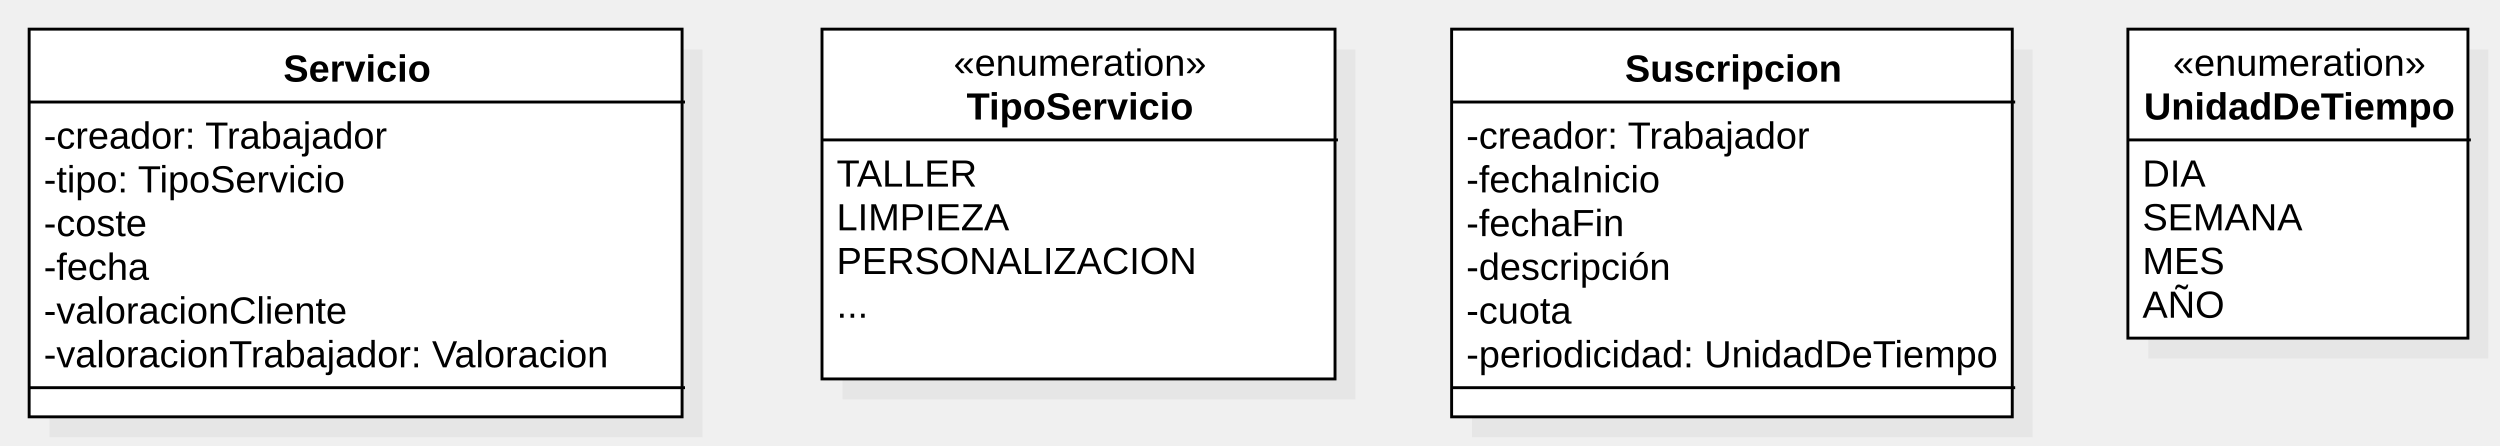
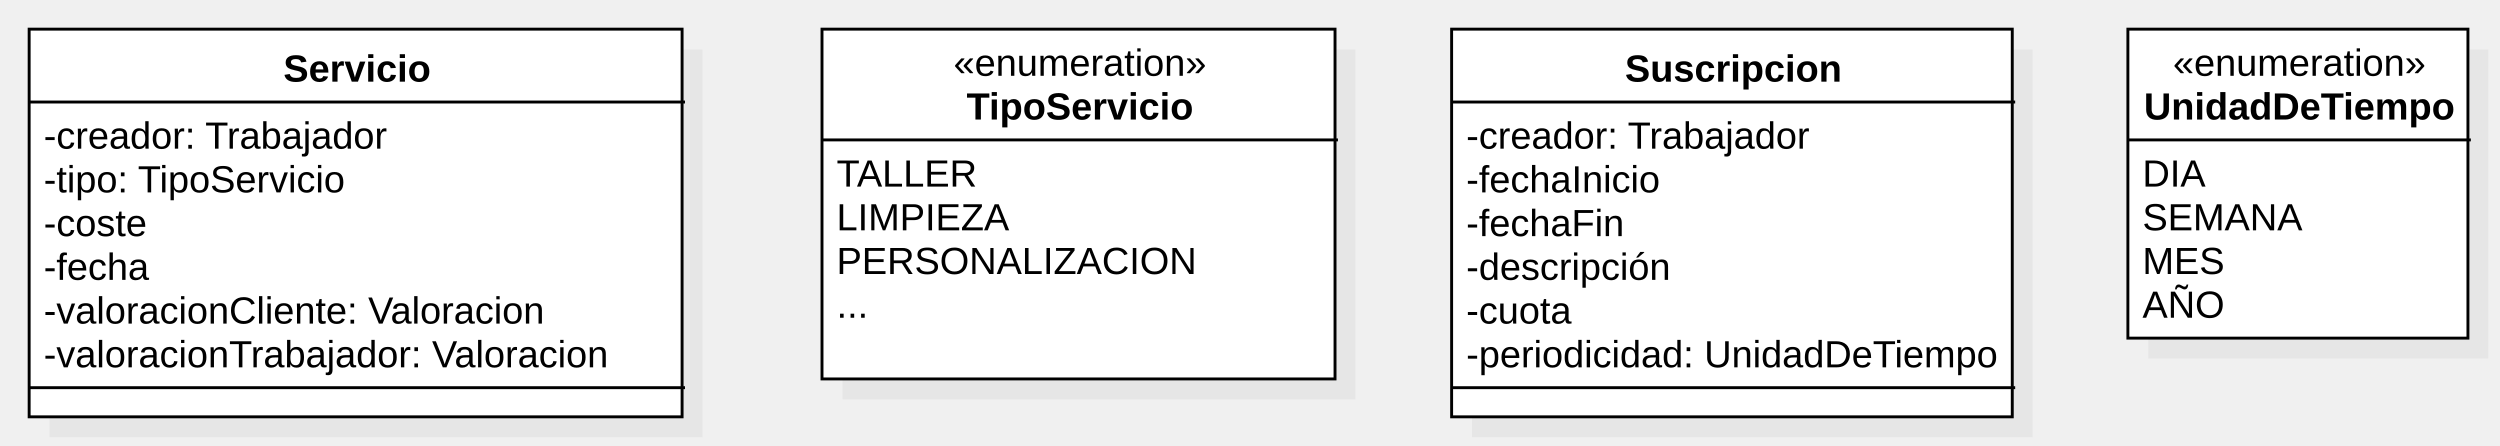
<svg xmlns="http://www.w3.org/2000/svg" version="1.1" width="857.66" height="153">
  <defs />
  <g>
    <text fill="#cfcfcf" stroke="none" font-family="Arial" font-size="8px" font-style="normal" font-weight="normal" text-decoration="undefined" x="0" y="0" text-anchor="start" dominant-baseline="alphabetic" transform="matrix(1 0 0 1 0 0)" />
    <text fill="#cfcfcf" stroke="none" font-family="Arial" font-size="8px" font-style="normal" font-weight="normal" text-decoration="undefined" x="0" y="12" text-anchor="start" dominant-baseline="alphabetic" transform="matrix(1 0 0 1 0 0)" />
    <text fill="#cfcfcf" stroke="none" font-family="Arial" font-size="8px" font-style="normal" font-weight="normal" text-decoration="undefined" x="0" y="24" text-anchor="start" dominant-baseline="alphabetic" transform="matrix(1 0 0 1 0 0)" />
    <text fill="#cfcfcf" stroke="none" font-family="Arial" font-size="8px" font-style="normal" font-weight="normal" text-decoration="undefined" x="0" y="36" text-anchor="start" dominant-baseline="alphabetic" transform="matrix(1 0 0 1 0 0)" />
    <text fill="#cfcfcf" stroke="none" font-family="Arial" font-size="8px" font-style="normal" font-weight="normal" text-decoration="undefined" x="0" y="48" text-anchor="start" dominant-baseline="alphabetic" transform="matrix(1 0 0 1 0 0)" />
    <text fill="#cfcfcf" stroke="none" font-family="Arial" font-size="8px" font-style="normal" font-weight="normal" text-decoration="undefined" x="0" y="60" text-anchor="start" dominant-baseline="alphabetic" transform="matrix(1 0 0 1 0 0)" />
    <text fill="#cfcfcf" stroke="none" font-family="Arial" font-size="8px" font-style="normal" font-weight="normal" text-decoration="undefined" x="0" y="72" text-anchor="start" dominant-baseline="alphabetic" transform="matrix(1 0 0 1 0 0)" />
    <text fill="#cfcfcf" stroke="none" font-family="Arial" font-size="8px" font-style="normal" font-weight="normal" text-decoration="undefined" x="0" y="84" text-anchor="start" dominant-baseline="alphabetic" transform="matrix(1 0 0 1 0 0)" />
    <text fill="#cfcfcf" stroke="none" font-family="Arial" font-size="8px" font-style="normal" font-weight="normal" text-decoration="undefined" x="0" y="96" text-anchor="start" dominant-baseline="alphabetic" transform="matrix(1 0 0 1 0 0)" />
    <text fill="#cfcfcf" stroke="none" font-family="Arial" font-size="8px" font-style="normal" font-weight="normal" text-decoration="undefined" x="0" y="108" text-anchor="start" dominant-baseline="alphabetic" transform="matrix(1 0 0 1 0 0)" />
    <text fill="#cfcfcf" stroke="none" font-family="Arial" font-size="8px" font-style="normal" font-weight="normal" text-decoration="undefined" x="0" y="120" text-anchor="start" dominant-baseline="alphabetic" transform="matrix(1 0 0 1 0 0)" />
    <text fill="#cfcfcf" stroke="none" font-family="Arial" font-size="8px" font-style="normal" font-weight="normal" text-decoration="undefined" x="0" y="132" text-anchor="start" dominant-baseline="alphabetic" transform="matrix(1 0 0 1 0 0)" />
    <text fill="#cfcfcf" stroke="none" font-family="Arial" font-size="8px" font-style="normal" font-weight="normal" text-decoration="undefined" x="0" y="144" text-anchor="start" dominant-baseline="alphabetic" transform="matrix(1 0 0 1 0 0)" />
    <text fill="#cfcfcf" stroke="none" font-family="Arial" font-size="8px" font-style="normal" font-weight="normal" text-decoration="undefined" x="70" y="0" text-anchor="start" dominant-baseline="alphabetic" transform="matrix(1 0 0 1 0 0)" />
    <text fill="#cfcfcf" stroke="none" font-family="Arial" font-size="8px" font-style="normal" font-weight="normal" text-decoration="undefined" x="70" y="12" text-anchor="start" dominant-baseline="alphabetic" transform="matrix(1 0 0 1 0 0)" />
    <text fill="#cfcfcf" stroke="none" font-family="Arial" font-size="8px" font-style="normal" font-weight="normal" text-decoration="undefined" x="70" y="24" text-anchor="start" dominant-baseline="alphabetic" transform="matrix(1 0 0 1 0 0)" />
    <text fill="#cfcfcf" stroke="none" font-family="Arial" font-size="8px" font-style="normal" font-weight="normal" text-decoration="undefined" x="70" y="36" text-anchor="start" dominant-baseline="alphabetic" transform="matrix(1 0 0 1 0 0)" />
    <text fill="#cfcfcf" stroke="none" font-family="Arial" font-size="8px" font-style="normal" font-weight="normal" text-decoration="undefined" x="70" y="48" text-anchor="start" dominant-baseline="alphabetic" transform="matrix(1 0 0 1 0 0)" />
    <text fill="#cfcfcf" stroke="none" font-family="Arial" font-size="8px" font-style="normal" font-weight="normal" text-decoration="undefined" x="70" y="60" text-anchor="start" dominant-baseline="alphabetic" transform="matrix(1 0 0 1 0 0)" />
    <text fill="#cfcfcf" stroke="none" font-family="Arial" font-size="8px" font-style="normal" font-weight="normal" text-decoration="undefined" x="70" y="72" text-anchor="start" dominant-baseline="alphabetic" transform="matrix(1 0 0 1 0 0)" />
    <text fill="#cfcfcf" stroke="none" font-family="Arial" font-size="8px" font-style="normal" font-weight="normal" text-decoration="undefined" x="70" y="84" text-anchor="start" dominant-baseline="alphabetic" transform="matrix(1 0 0 1 0 0)" />
    <text fill="#cfcfcf" stroke="none" font-family="Arial" font-size="8px" font-style="normal" font-weight="normal" text-decoration="undefined" x="70" y="96" text-anchor="start" dominant-baseline="alphabetic" transform="matrix(1 0 0 1 0 0)" />
    <text fill="#cfcfcf" stroke="none" font-family="Arial" font-size="8px" font-style="normal" font-weight="normal" text-decoration="undefined" x="70" y="108" text-anchor="start" dominant-baseline="alphabetic" transform="matrix(1 0 0 1 0 0)" />
    <text fill="#cfcfcf" stroke="none" font-family="Arial" font-size="8px" font-style="normal" font-weight="normal" text-decoration="undefined" x="70" y="120" text-anchor="start" dominant-baseline="alphabetic" transform="matrix(1 0 0 1 0 0)" />
    <text fill="#cfcfcf" stroke="none" font-family="Arial" font-size="8px" font-style="normal" font-weight="normal" text-decoration="undefined" x="70" y="132" text-anchor="start" dominant-baseline="alphabetic" transform="matrix(1 0 0 1 0 0)" />
    <text fill="#cfcfcf" stroke="none" font-family="Arial" font-size="8px" font-style="normal" font-weight="normal" text-decoration="undefined" x="70" y="144" text-anchor="start" dominant-baseline="alphabetic" transform="matrix(1 0 0 1 0 0)" />
    <text fill="#cfcfcf" stroke="none" font-family="Arial" font-size="8px" font-style="normal" font-weight="normal" text-decoration="undefined" x="140" y="0" text-anchor="start" dominant-baseline="alphabetic" transform="matrix(1 0 0 1 0 0)" />
    <text fill="#cfcfcf" stroke="none" font-family="Arial" font-size="8px" font-style="normal" font-weight="normal" text-decoration="undefined" x="140" y="12" text-anchor="start" dominant-baseline="alphabetic" transform="matrix(1 0 0 1 0 0)" />
    <text fill="#cfcfcf" stroke="none" font-family="Arial" font-size="8px" font-style="normal" font-weight="normal" text-decoration="undefined" x="140" y="24" text-anchor="start" dominant-baseline="alphabetic" transform="matrix(1 0 0 1 0 0)" />
    <text fill="#cfcfcf" stroke="none" font-family="Arial" font-size="8px" font-style="normal" font-weight="normal" text-decoration="undefined" x="140" y="36" text-anchor="start" dominant-baseline="alphabetic" transform="matrix(1 0 0 1 0 0)" />
    <text fill="#cfcfcf" stroke="none" font-family="Arial" font-size="8px" font-style="normal" font-weight="normal" text-decoration="undefined" x="140" y="48" text-anchor="start" dominant-baseline="alphabetic" transform="matrix(1 0 0 1 0 0)" />
    <text fill="#cfcfcf" stroke="none" font-family="Arial" font-size="8px" font-style="normal" font-weight="normal" text-decoration="undefined" x="140" y="60" text-anchor="start" dominant-baseline="alphabetic" transform="matrix(1 0 0 1 0 0)" />
    <text fill="#cfcfcf" stroke="none" font-family="Arial" font-size="8px" font-style="normal" font-weight="normal" text-decoration="undefined" x="140" y="72" text-anchor="start" dominant-baseline="alphabetic" transform="matrix(1 0 0 1 0 0)" />
    <text fill="#cfcfcf" stroke="none" font-family="Arial" font-size="8px" font-style="normal" font-weight="normal" text-decoration="undefined" x="140" y="84" text-anchor="start" dominant-baseline="alphabetic" transform="matrix(1 0 0 1 0 0)" />
    <text fill="#cfcfcf" stroke="none" font-family="Arial" font-size="8px" font-style="normal" font-weight="normal" text-decoration="undefined" x="140" y="96" text-anchor="start" dominant-baseline="alphabetic" transform="matrix(1 0 0 1 0 0)" />
    <text fill="#cfcfcf" stroke="none" font-family="Arial" font-size="8px" font-style="normal" font-weight="normal" text-decoration="undefined" x="140" y="108" text-anchor="start" dominant-baseline="alphabetic" transform="matrix(1 0 0 1 0 0)" />
    <text fill="#cfcfcf" stroke="none" font-family="Arial" font-size="8px" font-style="normal" font-weight="normal" text-decoration="undefined" x="140" y="120" text-anchor="start" dominant-baseline="alphabetic" transform="matrix(1 0 0 1 0 0)" />
    <text fill="#cfcfcf" stroke="none" font-family="Arial" font-size="8px" font-style="normal" font-weight="normal" text-decoration="undefined" x="140" y="132" text-anchor="start" dominant-baseline="alphabetic" transform="matrix(1 0 0 1 0 0)" />
    <text fill="#cfcfcf" stroke="none" font-family="Arial" font-size="8px" font-style="normal" font-weight="normal" text-decoration="undefined" x="140" y="144" text-anchor="start" dominant-baseline="alphabetic" transform="matrix(1 0 0 1 0 0)" />
    <text fill="#cfcfcf" stroke="none" font-family="Arial" font-size="8px" font-style="normal" font-weight="normal" text-decoration="undefined" x="210" y="0" text-anchor="start" dominant-baseline="alphabetic" transform="matrix(1 0 0 1 0 0)" />
    <text fill="#cfcfcf" stroke="none" font-family="Arial" font-size="8px" font-style="normal" font-weight="normal" text-decoration="undefined" x="210" y="12" text-anchor="start" dominant-baseline="alphabetic" transform="matrix(1 0 0 1 0 0)" />
    <text fill="#cfcfcf" stroke="none" font-family="Arial" font-size="8px" font-style="normal" font-weight="normal" text-decoration="undefined" x="210" y="24" text-anchor="start" dominant-baseline="alphabetic" transform="matrix(1 0 0 1 0 0)" />
    <text fill="#cfcfcf" stroke="none" font-family="Arial" font-size="8px" font-style="normal" font-weight="normal" text-decoration="undefined" x="210" y="36" text-anchor="start" dominant-baseline="alphabetic" transform="matrix(1 0 0 1 0 0)" />
    <text fill="#cfcfcf" stroke="none" font-family="Arial" font-size="8px" font-style="normal" font-weight="normal" text-decoration="undefined" x="210" y="48" text-anchor="start" dominant-baseline="alphabetic" transform="matrix(1 0 0 1 0 0)" />
    <text fill="#cfcfcf" stroke="none" font-family="Arial" font-size="8px" font-style="normal" font-weight="normal" text-decoration="undefined" x="210" y="60" text-anchor="start" dominant-baseline="alphabetic" transform="matrix(1 0 0 1 0 0)" />
    <text fill="#cfcfcf" stroke="none" font-family="Arial" font-size="8px" font-style="normal" font-weight="normal" text-decoration="undefined" x="210" y="72" text-anchor="start" dominant-baseline="alphabetic" transform="matrix(1 0 0 1 0 0)" />
    <text fill="#cfcfcf" stroke="none" font-family="Arial" font-size="8px" font-style="normal" font-weight="normal" text-decoration="undefined" x="210" y="84" text-anchor="start" dominant-baseline="alphabetic" transform="matrix(1 0 0 1 0 0)" />
    <text fill="#cfcfcf" stroke="none" font-family="Arial" font-size="8px" font-style="normal" font-weight="normal" text-decoration="undefined" x="210" y="96" text-anchor="start" dominant-baseline="alphabetic" transform="matrix(1 0 0 1 0 0)" />
    <text fill="#cfcfcf" stroke="none" font-family="Arial" font-size="8px" font-style="normal" font-weight="normal" text-decoration="undefined" x="210" y="108" text-anchor="start" dominant-baseline="alphabetic" transform="matrix(1 0 0 1 0 0)" />
    <text fill="#cfcfcf" stroke="none" font-family="Arial" font-size="8px" font-style="normal" font-weight="normal" text-decoration="undefined" x="210" y="120" text-anchor="start" dominant-baseline="alphabetic" transform="matrix(1 0 0 1 0 0)" />
    <text fill="#cfcfcf" stroke="none" font-family="Arial" font-size="8px" font-style="normal" font-weight="normal" text-decoration="undefined" x="210" y="132" text-anchor="start" dominant-baseline="alphabetic" transform="matrix(1 0 0 1 0 0)" />
    <text fill="#cfcfcf" stroke="none" font-family="Arial" font-size="8px" font-style="normal" font-weight="normal" text-decoration="undefined" x="210" y="144" text-anchor="start" dominant-baseline="alphabetic" transform="matrix(1 0 0 1 0 0)" />
    <text fill="#cfcfcf" stroke="none" font-family="Arial" font-size="8px" font-style="normal" font-weight="normal" text-decoration="undefined" x="280" y="0" text-anchor="start" dominant-baseline="alphabetic" transform="matrix(1 0 0 1 0 0)" />
    <text fill="#cfcfcf" stroke="none" font-family="Arial" font-size="8px" font-style="normal" font-weight="normal" text-decoration="undefined" x="280" y="12" text-anchor="start" dominant-baseline="alphabetic" transform="matrix(1 0 0 1 0 0)" />
    <text fill="#cfcfcf" stroke="none" font-family="Arial" font-size="8px" font-style="normal" font-weight="normal" text-decoration="undefined" x="280" y="24" text-anchor="start" dominant-baseline="alphabetic" transform="matrix(1 0 0 1 0 0)" />
    <text fill="#cfcfcf" stroke="none" font-family="Arial" font-size="8px" font-style="normal" font-weight="normal" text-decoration="undefined" x="280" y="36" text-anchor="start" dominant-baseline="alphabetic" transform="matrix(1 0 0 1 0 0)" />
    <text fill="#cfcfcf" stroke="none" font-family="Arial" font-size="8px" font-style="normal" font-weight="normal" text-decoration="undefined" x="280" y="48" text-anchor="start" dominant-baseline="alphabetic" transform="matrix(1 0 0 1 0 0)" />
    <text fill="#cfcfcf" stroke="none" font-family="Arial" font-size="8px" font-style="normal" font-weight="normal" text-decoration="undefined" x="280" y="60" text-anchor="start" dominant-baseline="alphabetic" transform="matrix(1 0 0 1 0 0)" />
    <text fill="#cfcfcf" stroke="none" font-family="Arial" font-size="8px" font-style="normal" font-weight="normal" text-decoration="undefined" x="280" y="72" text-anchor="start" dominant-baseline="alphabetic" transform="matrix(1 0 0 1 0 0)" />
    <text fill="#cfcfcf" stroke="none" font-family="Arial" font-size="8px" font-style="normal" font-weight="normal" text-decoration="undefined" x="280" y="84" text-anchor="start" dominant-baseline="alphabetic" transform="matrix(1 0 0 1 0 0)" />
    <text fill="#cfcfcf" stroke="none" font-family="Arial" font-size="8px" font-style="normal" font-weight="normal" text-decoration="undefined" x="280" y="96" text-anchor="start" dominant-baseline="alphabetic" transform="matrix(1 0 0 1 0 0)" />
    <text fill="#cfcfcf" stroke="none" font-family="Arial" font-size="8px" font-style="normal" font-weight="normal" text-decoration="undefined" x="280" y="108" text-anchor="start" dominant-baseline="alphabetic" transform="matrix(1 0 0 1 0 0)" />
    <text fill="#cfcfcf" stroke="none" font-family="Arial" font-size="8px" font-style="normal" font-weight="normal" text-decoration="undefined" x="280" y="120" text-anchor="start" dominant-baseline="alphabetic" transform="matrix(1 0 0 1 0 0)" />
    <text fill="#cfcfcf" stroke="none" font-family="Arial" font-size="8px" font-style="normal" font-weight="normal" text-decoration="undefined" x="280" y="132" text-anchor="start" dominant-baseline="alphabetic" transform="matrix(1 0 0 1 0 0)" />
    <text fill="#cfcfcf" stroke="none" font-family="Arial" font-size="8px" font-style="normal" font-weight="normal" text-decoration="undefined" x="280" y="144" text-anchor="start" dominant-baseline="alphabetic" transform="matrix(1 0 0 1 0 0)" />
    <text fill="#cfcfcf" stroke="none" font-family="Arial" font-size="8px" font-style="normal" font-weight="normal" text-decoration="undefined" x="350" y="0" text-anchor="start" dominant-baseline="alphabetic" transform="matrix(1 0 0 1 0 0)" />
    <text fill="#cfcfcf" stroke="none" font-family="Arial" font-size="8px" font-style="normal" font-weight="normal" text-decoration="undefined" x="350" y="12" text-anchor="start" dominant-baseline="alphabetic" transform="matrix(1 0 0 1 0 0)" />
    <text fill="#cfcfcf" stroke="none" font-family="Arial" font-size="8px" font-style="normal" font-weight="normal" text-decoration="undefined" x="350" y="24" text-anchor="start" dominant-baseline="alphabetic" transform="matrix(1 0 0 1 0 0)" />
    <text fill="#cfcfcf" stroke="none" font-family="Arial" font-size="8px" font-style="normal" font-weight="normal" text-decoration="undefined" x="350" y="36" text-anchor="start" dominant-baseline="alphabetic" transform="matrix(1 0 0 1 0 0)" />
    <text fill="#cfcfcf" stroke="none" font-family="Arial" font-size="8px" font-style="normal" font-weight="normal" text-decoration="undefined" x="350" y="48" text-anchor="start" dominant-baseline="alphabetic" transform="matrix(1 0 0 1 0 0)" />
    <text fill="#cfcfcf" stroke="none" font-family="Arial" font-size="8px" font-style="normal" font-weight="normal" text-decoration="undefined" x="350" y="60" text-anchor="start" dominant-baseline="alphabetic" transform="matrix(1 0 0 1 0 0)" />
    <text fill="#cfcfcf" stroke="none" font-family="Arial" font-size="8px" font-style="normal" font-weight="normal" text-decoration="undefined" x="350" y="72" text-anchor="start" dominant-baseline="alphabetic" transform="matrix(1 0 0 1 0 0)" />
    <text fill="#cfcfcf" stroke="none" font-family="Arial" font-size="8px" font-style="normal" font-weight="normal" text-decoration="undefined" x="350" y="84" text-anchor="start" dominant-baseline="alphabetic" transform="matrix(1 0 0 1 0 0)" />
    <text fill="#cfcfcf" stroke="none" font-family="Arial" font-size="8px" font-style="normal" font-weight="normal" text-decoration="undefined" x="350" y="96" text-anchor="start" dominant-baseline="alphabetic" transform="matrix(1 0 0 1 0 0)" />
    <text fill="#cfcfcf" stroke="none" font-family="Arial" font-size="8px" font-style="normal" font-weight="normal" text-decoration="undefined" x="350" y="108" text-anchor="start" dominant-baseline="alphabetic" transform="matrix(1 0 0 1 0 0)" />
    <text fill="#cfcfcf" stroke="none" font-family="Arial" font-size="8px" font-style="normal" font-weight="normal" text-decoration="undefined" x="350" y="120" text-anchor="start" dominant-baseline="alphabetic" transform="matrix(1 0 0 1 0 0)" />
    <text fill="#cfcfcf" stroke="none" font-family="Arial" font-size="8px" font-style="normal" font-weight="normal" text-decoration="undefined" x="350" y="132" text-anchor="start" dominant-baseline="alphabetic" transform="matrix(1 0 0 1 0 0)" />
    <text fill="#cfcfcf" stroke="none" font-family="Arial" font-size="8px" font-style="normal" font-weight="normal" text-decoration="undefined" x="350" y="144" text-anchor="start" dominant-baseline="alphabetic" transform="matrix(1 0 0 1 0 0)" />
    <text fill="#cfcfcf" stroke="none" font-family="Arial" font-size="8px" font-style="normal" font-weight="normal" text-decoration="undefined" x="420" y="0" text-anchor="start" dominant-baseline="alphabetic" transform="matrix(1 0 0 1 0 0)" />
    <text fill="#cfcfcf" stroke="none" font-family="Arial" font-size="8px" font-style="normal" font-weight="normal" text-decoration="undefined" x="420" y="12" text-anchor="start" dominant-baseline="alphabetic" transform="matrix(1 0 0 1 0 0)" />
    <text fill="#cfcfcf" stroke="none" font-family="Arial" font-size="8px" font-style="normal" font-weight="normal" text-decoration="undefined" x="420" y="24" text-anchor="start" dominant-baseline="alphabetic" transform="matrix(1 0 0 1 0 0)" />
    <text fill="#cfcfcf" stroke="none" font-family="Arial" font-size="8px" font-style="normal" font-weight="normal" text-decoration="undefined" x="420" y="36" text-anchor="start" dominant-baseline="alphabetic" transform="matrix(1 0 0 1 0 0)" />
    <text fill="#cfcfcf" stroke="none" font-family="Arial" font-size="8px" font-style="normal" font-weight="normal" text-decoration="undefined" x="420" y="48" text-anchor="start" dominant-baseline="alphabetic" transform="matrix(1 0 0 1 0 0)" />
    <text fill="#cfcfcf" stroke="none" font-family="Arial" font-size="8px" font-style="normal" font-weight="normal" text-decoration="undefined" x="420" y="60" text-anchor="start" dominant-baseline="alphabetic" transform="matrix(1 0 0 1 0 0)" />
    <text fill="#cfcfcf" stroke="none" font-family="Arial" font-size="8px" font-style="normal" font-weight="normal" text-decoration="undefined" x="420" y="72" text-anchor="start" dominant-baseline="alphabetic" transform="matrix(1 0 0 1 0 0)" />
    <text fill="#cfcfcf" stroke="none" font-family="Arial" font-size="8px" font-style="normal" font-weight="normal" text-decoration="undefined" x="420" y="84" text-anchor="start" dominant-baseline="alphabetic" transform="matrix(1 0 0 1 0 0)" />
    <text fill="#cfcfcf" stroke="none" font-family="Arial" font-size="8px" font-style="normal" font-weight="normal" text-decoration="undefined" x="420" y="96" text-anchor="start" dominant-baseline="alphabetic" transform="matrix(1 0 0 1 0 0)" />
    <text fill="#cfcfcf" stroke="none" font-family="Arial" font-size="8px" font-style="normal" font-weight="normal" text-decoration="undefined" x="420" y="108" text-anchor="start" dominant-baseline="alphabetic" transform="matrix(1 0 0 1 0 0)" />
    <text fill="#cfcfcf" stroke="none" font-family="Arial" font-size="8px" font-style="normal" font-weight="normal" text-decoration="undefined" x="420" y="120" text-anchor="start" dominant-baseline="alphabetic" transform="matrix(1 0 0 1 0 0)" />
    <text fill="#cfcfcf" stroke="none" font-family="Arial" font-size="8px" font-style="normal" font-weight="normal" text-decoration="undefined" x="420" y="132" text-anchor="start" dominant-baseline="alphabetic" transform="matrix(1 0 0 1 0 0)" />
    <text fill="#cfcfcf" stroke="none" font-family="Arial" font-size="8px" font-style="normal" font-weight="normal" text-decoration="undefined" x="420" y="144" text-anchor="start" dominant-baseline="alphabetic" transform="matrix(1 0 0 1 0 0)" />
    <text fill="#cfcfcf" stroke="none" font-family="Arial" font-size="8px" font-style="normal" font-weight="normal" text-decoration="undefined" x="490" y="0" text-anchor="start" dominant-baseline="alphabetic" transform="matrix(1 0 0 1 0 0)" />
    <text fill="#cfcfcf" stroke="none" font-family="Arial" font-size="8px" font-style="normal" font-weight="normal" text-decoration="undefined" x="490" y="12" text-anchor="start" dominant-baseline="alphabetic" transform="matrix(1 0 0 1 0 0)" />
    <text fill="#cfcfcf" stroke="none" font-family="Arial" font-size="8px" font-style="normal" font-weight="normal" text-decoration="undefined" x="490" y="24" text-anchor="start" dominant-baseline="alphabetic" transform="matrix(1 0 0 1 0 0)" />
    <text fill="#cfcfcf" stroke="none" font-family="Arial" font-size="8px" font-style="normal" font-weight="normal" text-decoration="undefined" x="490" y="36" text-anchor="start" dominant-baseline="alphabetic" transform="matrix(1 0 0 1 0 0)" />
    <text fill="#cfcfcf" stroke="none" font-family="Arial" font-size="8px" font-style="normal" font-weight="normal" text-decoration="undefined" x="490" y="48" text-anchor="start" dominant-baseline="alphabetic" transform="matrix(1 0 0 1 0 0)" />
    <text fill="#cfcfcf" stroke="none" font-family="Arial" font-size="8px" font-style="normal" font-weight="normal" text-decoration="undefined" x="490" y="60" text-anchor="start" dominant-baseline="alphabetic" transform="matrix(1 0 0 1 0 0)" />
    <text fill="#cfcfcf" stroke="none" font-family="Arial" font-size="8px" font-style="normal" font-weight="normal" text-decoration="undefined" x="490" y="72" text-anchor="start" dominant-baseline="alphabetic" transform="matrix(1 0 0 1 0 0)" />
    <text fill="#cfcfcf" stroke="none" font-family="Arial" font-size="8px" font-style="normal" font-weight="normal" text-decoration="undefined" x="490" y="84" text-anchor="start" dominant-baseline="alphabetic" transform="matrix(1 0 0 1 0 0)" />
    <text fill="#cfcfcf" stroke="none" font-family="Arial" font-size="8px" font-style="normal" font-weight="normal" text-decoration="undefined" x="490" y="96" text-anchor="start" dominant-baseline="alphabetic" transform="matrix(1 0 0 1 0 0)" />
    <text fill="#cfcfcf" stroke="none" font-family="Arial" font-size="8px" font-style="normal" font-weight="normal" text-decoration="undefined" x="490" y="108" text-anchor="start" dominant-baseline="alphabetic" transform="matrix(1 0 0 1 0 0)" />
    <text fill="#cfcfcf" stroke="none" font-family="Arial" font-size="8px" font-style="normal" font-weight="normal" text-decoration="undefined" x="490" y="120" text-anchor="start" dominant-baseline="alphabetic" transform="matrix(1 0 0 1 0 0)" />
    <text fill="#cfcfcf" stroke="none" font-family="Arial" font-size="8px" font-style="normal" font-weight="normal" text-decoration="undefined" x="490" y="132" text-anchor="start" dominant-baseline="alphabetic" transform="matrix(1 0 0 1 0 0)" />
    <text fill="#cfcfcf" stroke="none" font-family="Arial" font-size="8px" font-style="normal" font-weight="normal" text-decoration="undefined" x="490" y="144" text-anchor="start" dominant-baseline="alphabetic" transform="matrix(1 0 0 1 0 0)" />
    <text fill="#cfcfcf" stroke="none" font-family="Arial" font-size="8px" font-style="normal" font-weight="normal" text-decoration="undefined" x="560" y="0" text-anchor="start" dominant-baseline="alphabetic" transform="matrix(1 0 0 1 0 0)" />
    <text fill="#cfcfcf" stroke="none" font-family="Arial" font-size="8px" font-style="normal" font-weight="normal" text-decoration="undefined" x="560" y="12" text-anchor="start" dominant-baseline="alphabetic" transform="matrix(1 0 0 1 0 0)" />
    <text fill="#cfcfcf" stroke="none" font-family="Arial" font-size="8px" font-style="normal" font-weight="normal" text-decoration="undefined" x="560" y="24" text-anchor="start" dominant-baseline="alphabetic" transform="matrix(1 0 0 1 0 0)" />
    <text fill="#cfcfcf" stroke="none" font-family="Arial" font-size="8px" font-style="normal" font-weight="normal" text-decoration="undefined" x="560" y="36" text-anchor="start" dominant-baseline="alphabetic" transform="matrix(1 0 0 1 0 0)" />
    <text fill="#cfcfcf" stroke="none" font-family="Arial" font-size="8px" font-style="normal" font-weight="normal" text-decoration="undefined" x="560" y="48" text-anchor="start" dominant-baseline="alphabetic" transform="matrix(1 0 0 1 0 0)" />
    <text fill="#cfcfcf" stroke="none" font-family="Arial" font-size="8px" font-style="normal" font-weight="normal" text-decoration="undefined" x="560" y="60" text-anchor="start" dominant-baseline="alphabetic" transform="matrix(1 0 0 1 0 0)" />
    <text fill="#cfcfcf" stroke="none" font-family="Arial" font-size="8px" font-style="normal" font-weight="normal" text-decoration="undefined" x="560" y="72" text-anchor="start" dominant-baseline="alphabetic" transform="matrix(1 0 0 1 0 0)" />
    <text fill="#cfcfcf" stroke="none" font-family="Arial" font-size="8px" font-style="normal" font-weight="normal" text-decoration="undefined" x="560" y="84" text-anchor="start" dominant-baseline="alphabetic" transform="matrix(1 0 0 1 0 0)" />
    <text fill="#cfcfcf" stroke="none" font-family="Arial" font-size="8px" font-style="normal" font-weight="normal" text-decoration="undefined" x="560" y="96" text-anchor="start" dominant-baseline="alphabetic" transform="matrix(1 0 0 1 0 0)" />
    <text fill="#cfcfcf" stroke="none" font-family="Arial" font-size="8px" font-style="normal" font-weight="normal" text-decoration="undefined" x="560" y="108" text-anchor="start" dominant-baseline="alphabetic" transform="matrix(1 0 0 1 0 0)" />
    <text fill="#cfcfcf" stroke="none" font-family="Arial" font-size="8px" font-style="normal" font-weight="normal" text-decoration="undefined" x="560" y="120" text-anchor="start" dominant-baseline="alphabetic" transform="matrix(1 0 0 1 0 0)" />
    <text fill="#cfcfcf" stroke="none" font-family="Arial" font-size="8px" font-style="normal" font-weight="normal" text-decoration="undefined" x="560" y="132" text-anchor="start" dominant-baseline="alphabetic" transform="matrix(1 0 0 1 0 0)" />
    <text fill="#cfcfcf" stroke="none" font-family="Arial" font-size="8px" font-style="normal" font-weight="normal" text-decoration="undefined" x="560" y="144" text-anchor="start" dominant-baseline="alphabetic" transform="matrix(1 0 0 1 0 0)" />
    <text fill="#cfcfcf" stroke="none" font-family="Arial" font-size="8px" font-style="normal" font-weight="normal" text-decoration="undefined" x="630" y="0" text-anchor="start" dominant-baseline="alphabetic" transform="matrix(1 0 0 1 0 0)" />
    <text fill="#cfcfcf" stroke="none" font-family="Arial" font-size="8px" font-style="normal" font-weight="normal" text-decoration="undefined" x="630" y="12" text-anchor="start" dominant-baseline="alphabetic" transform="matrix(1 0 0 1 0 0)" />
    <text fill="#cfcfcf" stroke="none" font-family="Arial" font-size="8px" font-style="normal" font-weight="normal" text-decoration="undefined" x="630" y="24" text-anchor="start" dominant-baseline="alphabetic" transform="matrix(1 0 0 1 0 0)" />
    <text fill="#cfcfcf" stroke="none" font-family="Arial" font-size="8px" font-style="normal" font-weight="normal" text-decoration="undefined" x="630" y="36" text-anchor="start" dominant-baseline="alphabetic" transform="matrix(1 0 0 1 0 0)" />
    <text fill="#cfcfcf" stroke="none" font-family="Arial" font-size="8px" font-style="normal" font-weight="normal" text-decoration="undefined" x="630" y="48" text-anchor="start" dominant-baseline="alphabetic" transform="matrix(1 0 0 1 0 0)" />
    <text fill="#cfcfcf" stroke="none" font-family="Arial" font-size="8px" font-style="normal" font-weight="normal" text-decoration="undefined" x="630" y="60" text-anchor="start" dominant-baseline="alphabetic" transform="matrix(1 0 0 1 0 0)" />
    <text fill="#cfcfcf" stroke="none" font-family="Arial" font-size="8px" font-style="normal" font-weight="normal" text-decoration="undefined" x="630" y="72" text-anchor="start" dominant-baseline="alphabetic" transform="matrix(1 0 0 1 0 0)" />
    <text fill="#cfcfcf" stroke="none" font-family="Arial" font-size="8px" font-style="normal" font-weight="normal" text-decoration="undefined" x="630" y="84" text-anchor="start" dominant-baseline="alphabetic" transform="matrix(1 0 0 1 0 0)" />
    <text fill="#cfcfcf" stroke="none" font-family="Arial" font-size="8px" font-style="normal" font-weight="normal" text-decoration="undefined" x="630" y="96" text-anchor="start" dominant-baseline="alphabetic" transform="matrix(1 0 0 1 0 0)" />
    <text fill="#cfcfcf" stroke="none" font-family="Arial" font-size="8px" font-style="normal" font-weight="normal" text-decoration="undefined" x="630" y="108" text-anchor="start" dominant-baseline="alphabetic" transform="matrix(1 0 0 1 0 0)" />
    <text fill="#cfcfcf" stroke="none" font-family="Arial" font-size="8px" font-style="normal" font-weight="normal" text-decoration="undefined" x="630" y="120" text-anchor="start" dominant-baseline="alphabetic" transform="matrix(1 0 0 1 0 0)" />
    <text fill="#cfcfcf" stroke="none" font-family="Arial" font-size="8px" font-style="normal" font-weight="normal" text-decoration="undefined" x="630" y="132" text-anchor="start" dominant-baseline="alphabetic" transform="matrix(1 0 0 1 0 0)" />
    <text fill="#cfcfcf" stroke="none" font-family="Arial" font-size="8px" font-style="normal" font-weight="normal" text-decoration="undefined" x="630" y="144" text-anchor="start" dominant-baseline="alphabetic" transform="matrix(1 0 0 1 0 0)" />
    <text fill="#cfcfcf" stroke="none" font-family="Arial" font-size="8px" font-style="normal" font-weight="normal" text-decoration="undefined" x="700" y="0" text-anchor="start" dominant-baseline="alphabetic" transform="matrix(1 0 0 1 0 0)" />
    <text fill="#cfcfcf" stroke="none" font-family="Arial" font-size="8px" font-style="normal" font-weight="normal" text-decoration="undefined" x="700" y="12" text-anchor="start" dominant-baseline="alphabetic" transform="matrix(1 0 0 1 0 0)" />
    <text fill="#cfcfcf" stroke="none" font-family="Arial" font-size="8px" font-style="normal" font-weight="normal" text-decoration="undefined" x="700" y="24" text-anchor="start" dominant-baseline="alphabetic" transform="matrix(1 0 0 1 0 0)" />
    <text fill="#cfcfcf" stroke="none" font-family="Arial" font-size="8px" font-style="normal" font-weight="normal" text-decoration="undefined" x="700" y="36" text-anchor="start" dominant-baseline="alphabetic" transform="matrix(1 0 0 1 0 0)" />
    <text fill="#cfcfcf" stroke="none" font-family="Arial" font-size="8px" font-style="normal" font-weight="normal" text-decoration="undefined" x="700" y="48" text-anchor="start" dominant-baseline="alphabetic" transform="matrix(1 0 0 1 0 0)" />
    <text fill="#cfcfcf" stroke="none" font-family="Arial" font-size="8px" font-style="normal" font-weight="normal" text-decoration="undefined" x="700" y="60" text-anchor="start" dominant-baseline="alphabetic" transform="matrix(1 0 0 1 0 0)" />
    <text fill="#cfcfcf" stroke="none" font-family="Arial" font-size="8px" font-style="normal" font-weight="normal" text-decoration="undefined" x="700" y="72" text-anchor="start" dominant-baseline="alphabetic" transform="matrix(1 0 0 1 0 0)" />
    <text fill="#cfcfcf" stroke="none" font-family="Arial" font-size="8px" font-style="normal" font-weight="normal" text-decoration="undefined" x="700" y="84" text-anchor="start" dominant-baseline="alphabetic" transform="matrix(1 0 0 1 0 0)" />
    <text fill="#cfcfcf" stroke="none" font-family="Arial" font-size="8px" font-style="normal" font-weight="normal" text-decoration="undefined" x="700" y="96" text-anchor="start" dominant-baseline="alphabetic" transform="matrix(1 0 0 1 0 0)" />
    <text fill="#cfcfcf" stroke="none" font-family="Arial" font-size="8px" font-style="normal" font-weight="normal" text-decoration="undefined" x="700" y="108" text-anchor="start" dominant-baseline="alphabetic" transform="matrix(1 0 0 1 0 0)" />
    <text fill="#cfcfcf" stroke="none" font-family="Arial" font-size="8px" font-style="normal" font-weight="normal" text-decoration="undefined" x="700" y="120" text-anchor="start" dominant-baseline="alphabetic" transform="matrix(1 0 0 1 0 0)" />
    <text fill="#cfcfcf" stroke="none" font-family="Arial" font-size="8px" font-style="normal" font-weight="normal" text-decoration="undefined" x="700" y="132" text-anchor="start" dominant-baseline="alphabetic" transform="matrix(1 0 0 1 0 0)" />
    <text fill="#cfcfcf" stroke="none" font-family="Arial" font-size="8px" font-style="normal" font-weight="normal" text-decoration="undefined" x="700" y="144" text-anchor="start" dominant-baseline="alphabetic" transform="matrix(1 0 0 1 0 0)" />
    <text fill="#cfcfcf" stroke="none" font-family="Arial" font-size="8px" font-style="normal" font-weight="normal" text-decoration="undefined" x="770" y="0" text-anchor="start" dominant-baseline="alphabetic" transform="matrix(1 0 0 1 0 0)" />
    <text fill="#cfcfcf" stroke="none" font-family="Arial" font-size="8px" font-style="normal" font-weight="normal" text-decoration="undefined" x="770" y="12" text-anchor="start" dominant-baseline="alphabetic" transform="matrix(1 0 0 1 0 0)" />
    <text fill="#cfcfcf" stroke="none" font-family="Arial" font-size="8px" font-style="normal" font-weight="normal" text-decoration="undefined" x="770" y="24" text-anchor="start" dominant-baseline="alphabetic" transform="matrix(1 0 0 1 0 0)" />
    <text fill="#cfcfcf" stroke="none" font-family="Arial" font-size="8px" font-style="normal" font-weight="normal" text-decoration="undefined" x="770" y="36" text-anchor="start" dominant-baseline="alphabetic" transform="matrix(1 0 0 1 0 0)" />
    <text fill="#cfcfcf" stroke="none" font-family="Arial" font-size="8px" font-style="normal" font-weight="normal" text-decoration="undefined" x="770" y="48" text-anchor="start" dominant-baseline="alphabetic" transform="matrix(1 0 0 1 0 0)" />
    <text fill="#cfcfcf" stroke="none" font-family="Arial" font-size="8px" font-style="normal" font-weight="normal" text-decoration="undefined" x="770" y="60" text-anchor="start" dominant-baseline="alphabetic" transform="matrix(1 0 0 1 0 0)" />
    <text fill="#cfcfcf" stroke="none" font-family="Arial" font-size="8px" font-style="normal" font-weight="normal" text-decoration="undefined" x="770" y="72" text-anchor="start" dominant-baseline="alphabetic" transform="matrix(1 0 0 1 0 0)" />
    <text fill="#cfcfcf" stroke="none" font-family="Arial" font-size="8px" font-style="normal" font-weight="normal" text-decoration="undefined" x="770" y="84" text-anchor="start" dominant-baseline="alphabetic" transform="matrix(1 0 0 1 0 0)" />
    <text fill="#cfcfcf" stroke="none" font-family="Arial" font-size="8px" font-style="normal" font-weight="normal" text-decoration="undefined" x="770" y="96" text-anchor="start" dominant-baseline="alphabetic" transform="matrix(1 0 0 1 0 0)" />
    <text fill="#cfcfcf" stroke="none" font-family="Arial" font-size="8px" font-style="normal" font-weight="normal" text-decoration="undefined" x="770" y="108" text-anchor="start" dominant-baseline="alphabetic" transform="matrix(1 0 0 1 0 0)" />
    <text fill="#cfcfcf" stroke="none" font-family="Arial" font-size="8px" font-style="normal" font-weight="normal" text-decoration="undefined" x="770" y="120" text-anchor="start" dominant-baseline="alphabetic" transform="matrix(1 0 0 1 0 0)" />
    <text fill="#cfcfcf" stroke="none" font-family="Arial" font-size="8px" font-style="normal" font-weight="normal" text-decoration="undefined" x="770" y="132" text-anchor="start" dominant-baseline="alphabetic" transform="matrix(1 0 0 1 0 0)" />
    <text fill="#cfcfcf" stroke="none" font-family="Arial" font-size="8px" font-style="normal" font-weight="normal" text-decoration="undefined" x="770" y="144" text-anchor="start" dominant-baseline="alphabetic" transform="matrix(1 0 0 1 0 0)" />
    <text fill="#cfcfcf" stroke="none" font-family="Arial" font-size="8px" font-style="normal" font-weight="normal" text-decoration="undefined" x="840" y="0" text-anchor="start" dominant-baseline="alphabetic" transform="matrix(1 0 0 1 0 0)" />
    <text fill="#cfcfcf" stroke="none" font-family="Arial" font-size="8px" font-style="normal" font-weight="normal" text-decoration="undefined" x="840" y="12" text-anchor="start" dominant-baseline="alphabetic" transform="matrix(1 0 0 1 0 0)" />
    <text fill="#cfcfcf" stroke="none" font-family="Arial" font-size="8px" font-style="normal" font-weight="normal" text-decoration="undefined" x="840" y="24" text-anchor="start" dominant-baseline="alphabetic" transform="matrix(1 0 0 1 0 0)" />
    <text fill="#cfcfcf" stroke="none" font-family="Arial" font-size="8px" font-style="normal" font-weight="normal" text-decoration="undefined" x="840" y="36" text-anchor="start" dominant-baseline="alphabetic" transform="matrix(1 0 0 1 0 0)" />
    <text fill="#cfcfcf" stroke="none" font-family="Arial" font-size="8px" font-style="normal" font-weight="normal" text-decoration="undefined" x="840" y="48" text-anchor="start" dominant-baseline="alphabetic" transform="matrix(1 0 0 1 0 0)" />
    <text fill="#cfcfcf" stroke="none" font-family="Arial" font-size="8px" font-style="normal" font-weight="normal" text-decoration="undefined" x="840" y="60" text-anchor="start" dominant-baseline="alphabetic" transform="matrix(1 0 0 1 0 0)" />
    <text fill="#cfcfcf" stroke="none" font-family="Arial" font-size="8px" font-style="normal" font-weight="normal" text-decoration="undefined" x="840" y="72" text-anchor="start" dominant-baseline="alphabetic" transform="matrix(1 0 0 1 0 0)" />
    <text fill="#cfcfcf" stroke="none" font-family="Arial" font-size="8px" font-style="normal" font-weight="normal" text-decoration="undefined" x="840" y="84" text-anchor="start" dominant-baseline="alphabetic" transform="matrix(1 0 0 1 0 0)" />
    <text fill="#cfcfcf" stroke="none" font-family="Arial" font-size="8px" font-style="normal" font-weight="normal" text-decoration="undefined" x="840" y="96" text-anchor="start" dominant-baseline="alphabetic" transform="matrix(1 0 0 1 0 0)" />
    <text fill="#cfcfcf" stroke="none" font-family="Arial" font-size="8px" font-style="normal" font-weight="normal" text-decoration="undefined" x="840" y="108" text-anchor="start" dominant-baseline="alphabetic" transform="matrix(1 0 0 1 0 0)" />
    <text fill="#cfcfcf" stroke="none" font-family="Arial" font-size="8px" font-style="normal" font-weight="normal" text-decoration="undefined" x="840" y="120" text-anchor="start" dominant-baseline="alphabetic" transform="matrix(1 0 0 1 0 0)" />
    <text fill="#cfcfcf" stroke="none" font-family="Arial" font-size="8px" font-style="normal" font-weight="normal" text-decoration="undefined" x="840" y="132" text-anchor="start" dominant-baseline="alphabetic" transform="matrix(1 0 0 1 0 0)" />
    <text fill="#cfcfcf" stroke="none" font-family="Arial" font-size="8px" font-style="normal" font-weight="normal" text-decoration="undefined" x="840" y="144" text-anchor="start" dominant-baseline="alphabetic" transform="matrix(1 0 0 1 0 0)" />
    <g>
      <rect fill="#C0C0C0" stroke="none" x="545" y="65" width="192.336" height="133" transform="matrix(1 0 0 1 -40 -48)" fill-opacity="0.2" />
    </g>
    <g>
      <rect fill="#ffffff" stroke="none" x="538" y="58" width="192.336" height="133" transform="matrix(1 0 0 1 -40 -48)" />
    </g>
    <g>
      <path fill="none" stroke="#000000" paint-order="fill stroke markers" d=" M 498 10 L 690.336 10 L 690.336 143 L 498 143 L 498 10 Z Z" stroke-miterlimit="10" stroke-dasharray="" />
    </g>
    <g>
      <path fill="none" stroke="#000000" paint-order="fill stroke markers" d=" M 498 35 L 691.336 35" stroke-miterlimit="10" stroke-dasharray="" />
    </g>
    <g>
      <path fill="none" stroke="#000000" paint-order="fill stroke markers" d=" M 498 133 L 691.336 133" stroke-miterlimit="10" stroke-dasharray="" />
    </g>
    <g>
      <g>
        <path fill="none" stroke="none" />
        <text fill="#000000" stroke="none" font-family="Arial" font-size="13px" font-style="normal" font-weight="bold" text-decoration="undefined" x="634.668" y="71.5" text-anchor="middle" dominant-baseline="central" transform="matrix(1 0 0 1 -40 -48)">Suscripcion</text>
      </g>
    </g>
    <g>
      <g>
        <path fill="none" stroke="none" />
        <text fill="#000000" stroke="none" font-family="Arial" font-size="13px" font-style="normal" font-weight="normal" text-decoration="undefined" x="543" y="94.5" text-anchor="start" dominant-baseline="central" transform="matrix(1 0 0 1 -40 -48)">-creador: Trabajador</text>
      </g>
    </g>
    <g>
      <g>
        <path fill="none" stroke="none" />
        <text fill="#000000" stroke="none" font-family="Arial" font-size="13px" font-style="normal" font-weight="normal" text-decoration="undefined" x="543" y="109.5" text-anchor="start" dominant-baseline="central" transform="matrix(1 0 0 1 -40 -48)">-fechaInicio</text>
      </g>
    </g>
    <g>
      <g>
        <path fill="none" stroke="none" />
        <text fill="#000000" stroke="none" font-family="Arial" font-size="13px" font-style="normal" font-weight="normal" text-decoration="undefined" x="543" y="124.5" text-anchor="start" dominant-baseline="central" transform="matrix(1 0 0 1 -40 -48)">-fechaFin</text>
      </g>
    </g>
    <g>
      <g>
        <path fill="none" stroke="none" />
        <text fill="#000000" stroke="none" font-family="Arial" font-size="13px" font-style="normal" font-weight="normal" text-decoration="undefined" x="543" y="139.5" text-anchor="start" dominant-baseline="central" transform="matrix(1 0 0 1 -40 -48)">-descripción</text>
      </g>
    </g>
    <g>
      <g>
        <path fill="none" stroke="none" />
        <text fill="#000000" stroke="none" font-family="Arial" font-size="13px" font-style="normal" font-weight="normal" text-decoration="undefined" x="543" y="154.5" text-anchor="start" dominant-baseline="central" transform="matrix(1 0 0 1 -40 -48)">-cuota</text>
      </g>
    </g>
    <g>
      <g>
        <path fill="none" stroke="none" />
        <text fill="#000000" stroke="none" font-family="Arial" font-size="13px" font-style="normal" font-weight="normal" text-decoration="undefined" x="543" y="169.5" text-anchor="start" dominant-baseline="central" transform="matrix(1 0 0 1 -40 -48)">-periodicidad: UnidadDeTiempo</text>
      </g>
    </g>
    <g>
      <rect fill="#C0C0C0" stroke="none" x="57" y="65" width="224" height="133" transform="matrix(1 0 0 1 -40 -48)" fill-opacity="0.2" />
    </g>
    <g>
      <rect fill="#ffffff" stroke="none" x="50" y="58" width="224" height="133" transform="matrix(1 0 0 1 -40 -48)" />
    </g>
    <g>
      <path fill="none" stroke="#000000" paint-order="fill stroke markers" d=" M 10 10 L 234 10 L 234 143 L 10 143 L 10 10 Z Z" stroke-miterlimit="10" stroke-dasharray="" />
    </g>
    <g>
      <path fill="none" stroke="#000000" paint-order="fill stroke markers" d=" M 10 35 L 235 35" stroke-miterlimit="10" stroke-dasharray="" />
    </g>
    <g>
      <path fill="none" stroke="#000000" paint-order="fill stroke markers" d=" M 10 133 L 235 133" stroke-miterlimit="10" stroke-dasharray="" />
    </g>
    <g>
      <g>
        <path fill="none" stroke="none" />
        <text fill="#000000" stroke="none" font-family="Arial" font-size="13px" font-style="normal" font-weight="bold" text-decoration="undefined" x="162.5" y="71.5" text-anchor="middle" dominant-baseline="central" transform="matrix(1 0 0 1 -40 -48)">Servicio</text>
      </g>
    </g>
    <g>
      <g>
        <path fill="none" stroke="none" />
        <text fill="#000000" stroke="none" font-family="Arial" font-size="13px" font-style="normal" font-weight="normal" text-decoration="undefined" x="55" y="94.5" text-anchor="start" dominant-baseline="central" transform="matrix(1 0 0 1 -40 -48)">-creador: Trabajador</text>
      </g>
    </g>
    <g>
      <g>
        <path fill="none" stroke="none" />
        <text fill="#000000" stroke="none" font-family="Arial" font-size="13px" font-style="normal" font-weight="normal" text-decoration="undefined" x="55" y="109.5" text-anchor="start" dominant-baseline="central" transform="matrix(1 0 0 1 -40 -48)">-tipo: TipoServicio</text>
      </g>
    </g>
    <g>
      <g>
        <path fill="none" stroke="none" />
        <text fill="#000000" stroke="none" font-family="Arial" font-size="13px" font-style="normal" font-weight="normal" text-decoration="undefined" x="55" y="124.5" text-anchor="start" dominant-baseline="central" transform="matrix(1 0 0 1 -40 -48)">-coste</text>
      </g>
    </g>
    <g>
      <g>
        <path fill="none" stroke="none" />
        <text fill="#000000" stroke="none" font-family="Arial" font-size="13px" font-style="normal" font-weight="normal" text-decoration="undefined" x="55" y="139.5" text-anchor="start" dominant-baseline="central" transform="matrix(1 0 0 1 -40 -48)">-fecha</text>
      </g>
    </g>
    <g>
      <g>
        <path fill="none" stroke="none" />
-         <text fill="#000000" stroke="none" font-family="Arial" font-size="13px" font-style="normal" font-weight="normal" text-decoration="undefined" x="55" y="154.5" text-anchor="start" dominant-baseline="central" transform="matrix(1 0 0 1 -40 -48)">-valoracionCliente</text>
+         <text fill="#000000" stroke="none" font-family="Arial" font-size="13px" font-style="normal" font-weight="normal" text-decoration="undefined" x="55" y="154.5" text-anchor="start" dominant-baseline="central" transform="matrix(1 0 0 1 -40 -48)">-valoracionCliente: Valoracion</text>
      </g>
    </g>
    <g>
      <g>
        <path fill="none" stroke="none" />
        <text fill="#000000" stroke="none" font-family="Arial" font-size="13px" font-style="normal" font-weight="normal" text-decoration="undefined" x="55" y="169.5" text-anchor="start" dominant-baseline="central" transform="matrix(1 0 0 1 -40 -48)">-valoracionTrabajador: Valoracion</text>
      </g>
    </g>
    <g>
      <rect fill="#C0C0C0" stroke="none" x="329" y="65" width="176" height="120" transform="matrix(1 0 0 1 -40 -48)" fill-opacity="0.2" />
    </g>
    <g>
      <rect fill="#ffffff" stroke="none" x="322" y="58" width="176" height="120" transform="matrix(1 0 0 1 -40 -48)" />
    </g>
    <g>
      <path fill="none" stroke="#000000" paint-order="fill stroke markers" d=" M 282 10 L 458 10 L 458 130 L 282 130 L 282 10 Z Z" stroke-miterlimit="10" stroke-dasharray="" />
    </g>
    <g>
      <path fill="none" stroke="#000000" paint-order="fill stroke markers" d=" M 282 48 L 459 48" stroke-miterlimit="10" stroke-dasharray="" />
    </g>
    <g>
      <g>
        <path fill="none" stroke="none" />
        <text fill="#000000" stroke="none" font-family="Arial" font-size="13px" font-style="normal" font-weight="normal" text-decoration="undefined" x="410.5" y="69.5" text-anchor="middle" dominant-baseline="central" transform="matrix(1 0 0 1 -40 -48)">«enumeration»</text>
      </g>
    </g>
    <g>
      <g>
        <path fill="none" stroke="none" />
        <text fill="#000000" stroke="none" font-family="Arial" font-size="13px" font-style="normal" font-weight="bold" text-decoration="undefined" x="410.5" y="84.5" text-anchor="middle" dominant-baseline="central" transform="matrix(1 0 0 1 -40 -48)">TipoServicio</text>
      </g>
    </g>
    <g>
      <g>
        <path fill="none" stroke="none" />
        <text fill="#000000" stroke="none" font-family="Arial" font-size="13px" font-style="normal" font-weight="normal" text-decoration="undefined" x="327" y="107.5" text-anchor="start" dominant-baseline="central" transform="matrix(1 0 0 1 -40 -48)">TALLER</text>
      </g>
    </g>
    <g>
      <g>
        <path fill="none" stroke="none" />
        <text fill="#000000" stroke="none" font-family="Arial" font-size="13px" font-style="normal" font-weight="normal" text-decoration="undefined" x="327" y="122.5" text-anchor="start" dominant-baseline="central" transform="matrix(1 0 0 1 -40 -48)">LIMPIEZA</text>
      </g>
    </g>
    <g>
      <g>
        <path fill="none" stroke="none" />
        <text fill="#000000" stroke="none" font-family="Arial" font-size="13px" font-style="normal" font-weight="normal" text-decoration="undefined" x="327" y="137.5" text-anchor="start" dominant-baseline="central" transform="matrix(1 0 0 1 -40 -48)">PERSONALIZACION</text>
      </g>
    </g>
    <g>
      <g>
        <path fill="none" stroke="none" />
        <text fill="#000000" stroke="none" font-family="Arial" font-size="13px" font-style="normal" font-weight="normal" text-decoration="undefined" x="327" y="152.5" text-anchor="start" dominant-baseline="central" transform="matrix(1 0 0 1 -40 -48)">...</text>
      </g>
    </g>
    <g>
      <rect fill="#C0C0C0" stroke="none" x="777" y="65" width="116.66" height="106" transform="matrix(1 0 0 1 -40 -48)" fill-opacity="0.2" />
    </g>
    <g>
      <rect fill="#ffffff" stroke="none" x="770" y="58" width="116.66" height="106" transform="matrix(1 0 0 1 -40 -48)" />
    </g>
    <g>
      <path fill="none" stroke="#000000" paint-order="fill stroke markers" d=" M 730 10 L 846.66 10 L 846.66 116 L 730 116 L 730 10 Z Z" stroke-miterlimit="10" stroke-dasharray="" />
    </g>
    <g>
      <path fill="none" stroke="#000000" paint-order="fill stroke markers" d=" M 730 48 L 847.66 48" stroke-miterlimit="10" stroke-dasharray="" />
    </g>
    <g>
      <g>
        <path fill="none" stroke="none" />
        <text fill="#000000" stroke="none" font-family="Arial" font-size="13px" font-style="normal" font-weight="normal" text-decoration="undefined" x="828.83" y="69.5" text-anchor="middle" dominant-baseline="central" transform="matrix(1 0 0 1 -40 -48)">«enumeration»</text>
      </g>
    </g>
    <g>
      <g>
        <path fill="none" stroke="none" />
        <text fill="#000000" stroke="none" font-family="Arial" font-size="13px" font-style="normal" font-weight="bold" text-decoration="undefined" x="828.83" y="84.5" text-anchor="middle" dominant-baseline="central" transform="matrix(1 0 0 1 -40 -48)">UnidadDeTiempo</text>
      </g>
    </g>
    <g>
      <g>
        <path fill="none" stroke="none" />
        <text fill="#000000" stroke="none" font-family="Arial" font-size="13px" font-style="normal" font-weight="normal" text-decoration="undefined" x="775" y="107.5" text-anchor="start" dominant-baseline="central" transform="matrix(1 0 0 1 -40 -48)">DIA</text>
      </g>
    </g>
    <g>
      <g>
        <path fill="none" stroke="none" />
        <text fill="#000000" stroke="none" font-family="Arial" font-size="13px" font-style="normal" font-weight="normal" text-decoration="undefined" x="775" y="122.5" text-anchor="start" dominant-baseline="central" transform="matrix(1 0 0 1 -40 -48)">SEMANA</text>
      </g>
    </g>
    <g>
      <g>
        <path fill="none" stroke="none" />
        <text fill="#000000" stroke="none" font-family="Arial" font-size="13px" font-style="normal" font-weight="normal" text-decoration="undefined" x="775" y="137.5" text-anchor="start" dominant-baseline="central" transform="matrix(1 0 0 1 -40 -48)">MES</text>
      </g>
    </g>
    <g>
      <g>
        <path fill="none" stroke="none" />
        <text fill="#000000" stroke="none" font-family="Arial" font-size="13px" font-style="normal" font-weight="normal" text-decoration="undefined" x="775" y="152.5" text-anchor="start" dominant-baseline="central" transform="matrix(1 0 0 1 -40 -48)">AÑO</text>
      </g>
    </g>
  </g>
</svg>
